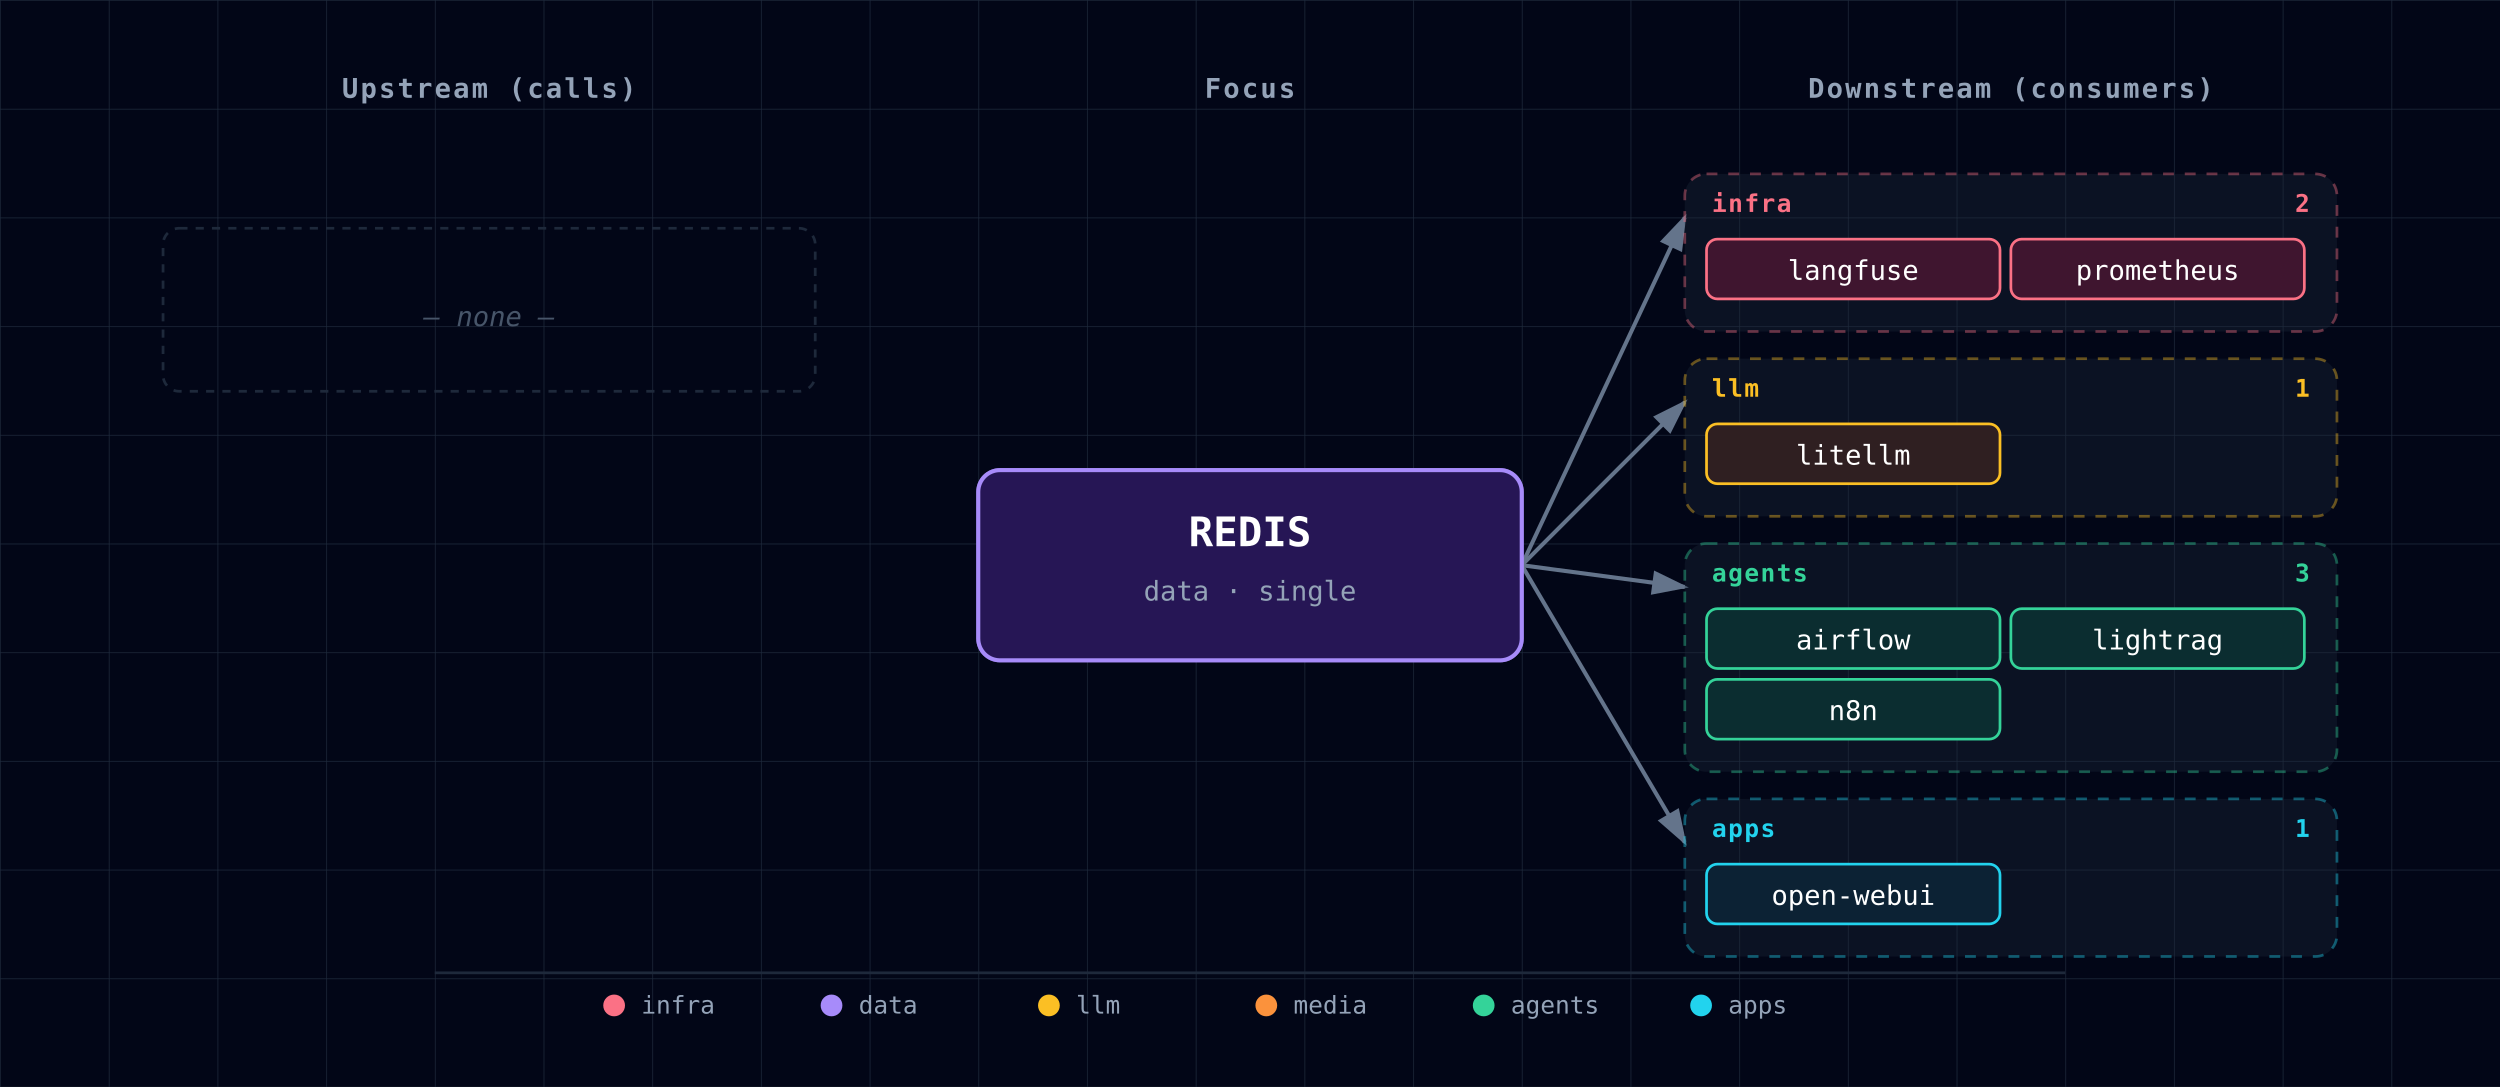
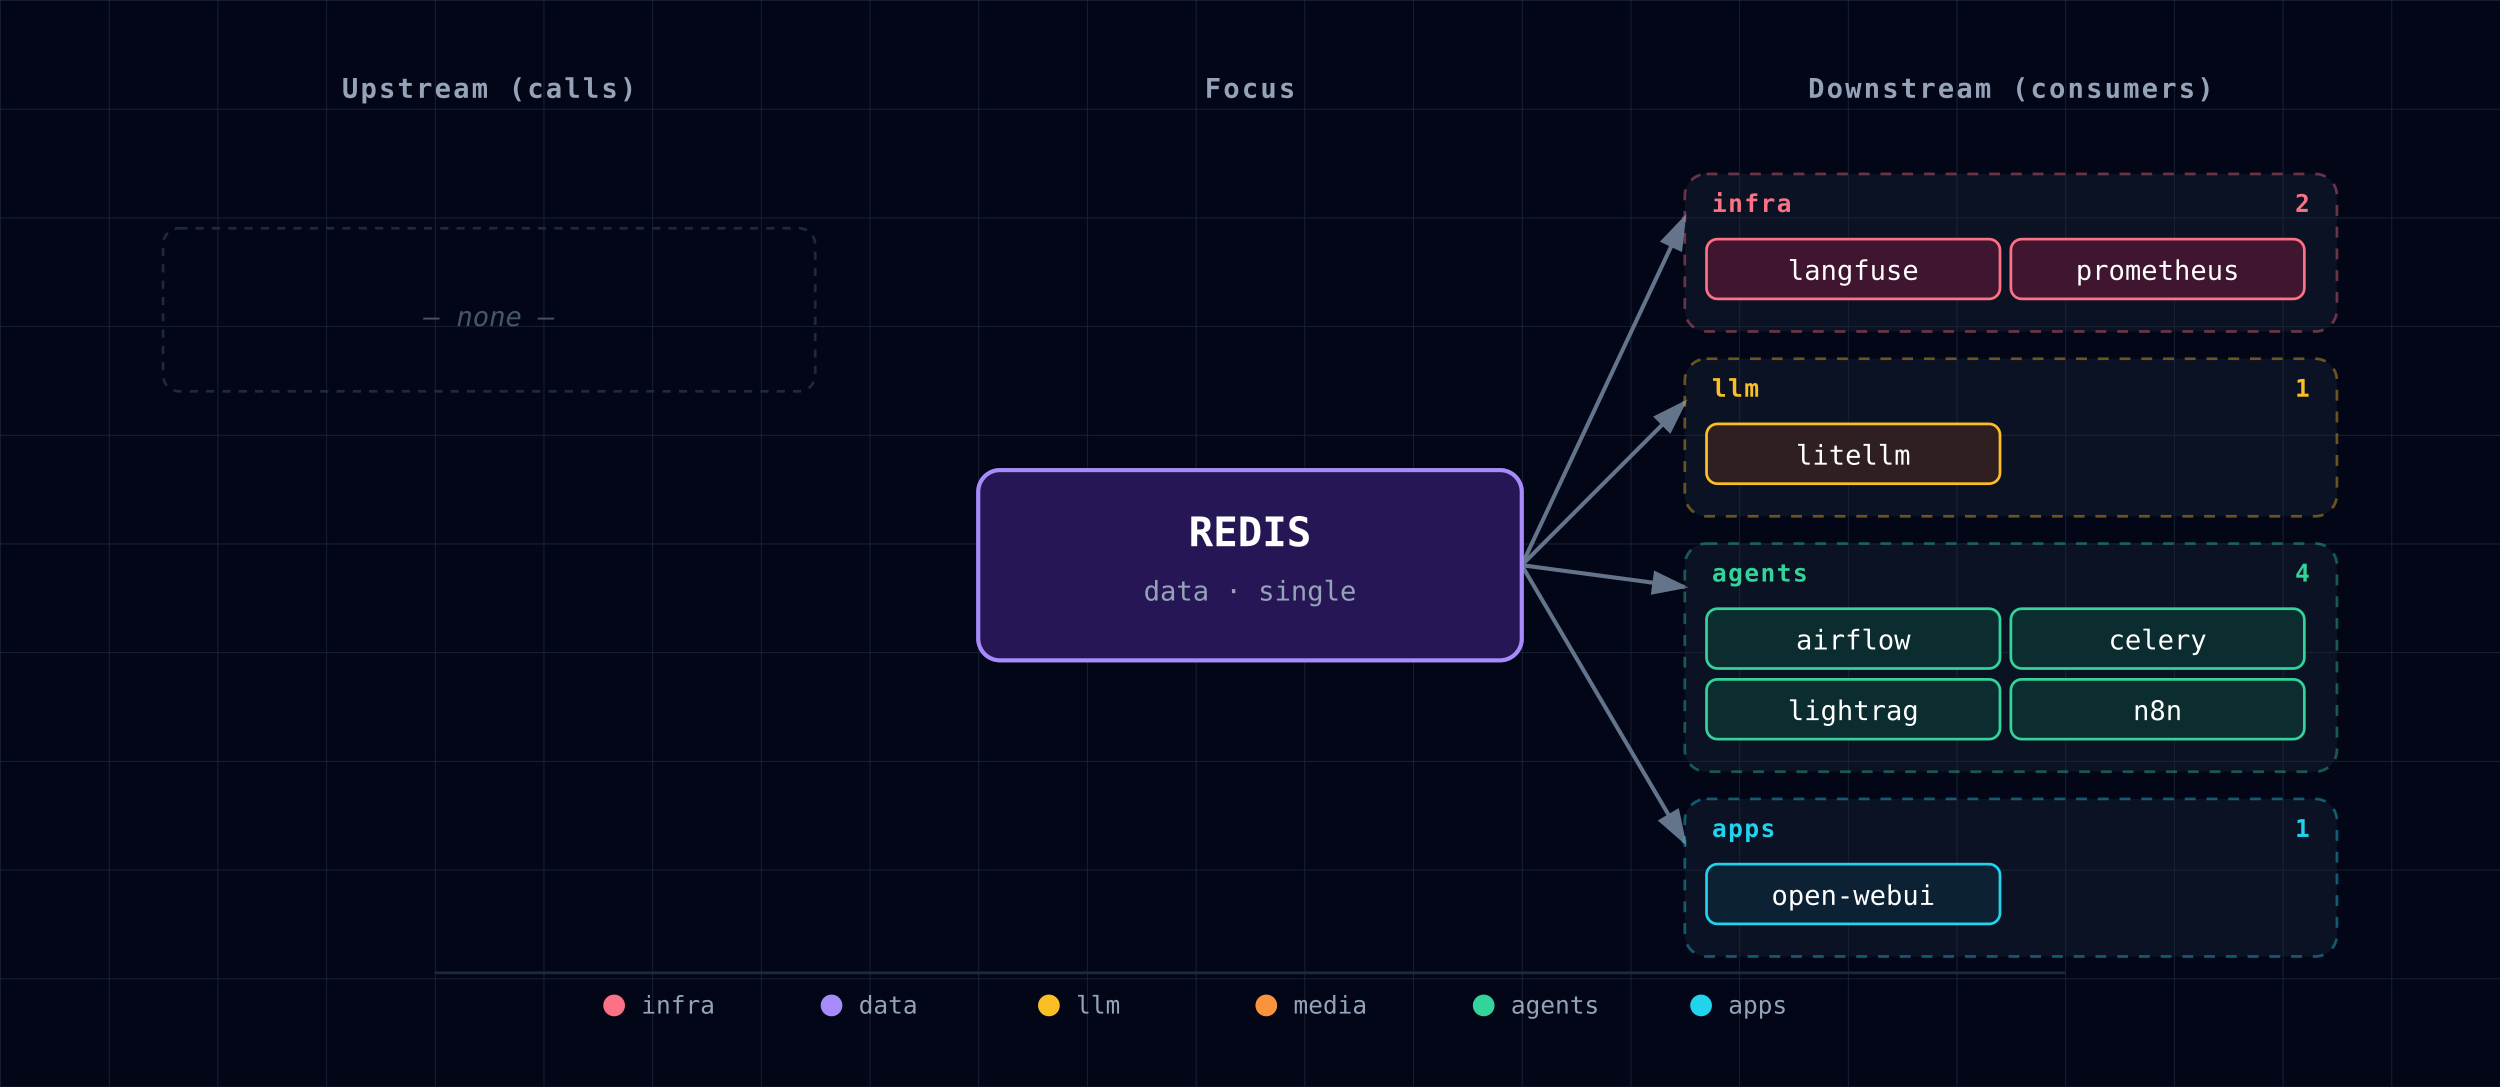
<svg xmlns="http://www.w3.org/2000/svg" viewBox="0 0 920 400" font-family="'JetBrains Mono', 'Fira Code', Menlo, Consolas, monospace">
  <defs>
    <pattern id="grid" width="40" height="40" patternUnits="userSpaceOnUse">
      <path d="M 40 0 L 0 0 0 40" fill="none" stroke="#1e293b" stroke-width="0.5" />
    </pattern>
    <marker id="arrowhead" markerWidth="9" markerHeight="6" refX="8" refY="3" orient="auto">
      <polygon points="0 0, 9 3, 0 6" fill="#64748b" />
    </marker>
    <filter id="focus-glow" x="-50%" y="-50%" width="200%" height="200%">
      <feGaussianBlur in="SourceAlpha" stdDeviation="6" />
      <feFlood flood-color="#a78bfa" flood-opacity="0.6" />
      <feComposite in2="SourceAlpha" operator="in" />
      <feMerge>
        <feMergeNode />
        <feMergeNode in="SourceGraphic" />
      </feMerge>
    </filter>
  </defs>
  <rect width="920" height="400" fill="#020617" />
  <rect width="920" height="400" fill="url(#grid)" />
  <text x="180" y="36" fill="#94a3b8" font-size="10" font-weight="600" text-anchor="middle" letter-spacing="0.08em">Upstream (calls)</text>
  <text x="460" y="36" fill="#94a3b8" font-size="10" font-weight="600" text-anchor="middle" letter-spacing="0.08em">Focus</text>
  <text x="740" y="36" fill="#94a3b8" font-size="10" font-weight="600" text-anchor="middle" letter-spacing="0.08em">Downstream (consumers)</text>
  <line x1="560" y1="208" x2="620" y2="80" stroke="#64748b" stroke-width="1.5" marker-end="url(#arrowhead)" />
  <line x1="560" y1="208" x2="620" y2="148" stroke="#64748b" stroke-width="1.5" marker-end="url(#arrowhead)" />
  <line x1="560" y1="208" x2="620" y2="216" stroke="#64748b" stroke-width="1.5" marker-end="url(#arrowhead)" />
  <line x1="560" y1="208" x2="620" y2="310" stroke="#64748b" stroke-width="1.5" marker-end="url(#arrowhead)" />
  <g>
    <rect x="60" y="84" width="240" height="60" rx="6" fill="none" stroke="#1e293b" stroke-width="1" stroke-dasharray="3,3" />
    <text x="180" y="120" fill="#475569" font-size="10" font-style="italic" text-anchor="middle">— none —</text>
  </g>
  <g>
    <g class="cluster">
      <rect x="620" y="64" width="240" height="58" rx="8" fill="rgba(30,41,59,0.35)" stroke="#fb7185" stroke-width="1" stroke-dasharray="4,4" stroke-opacity="0.4" />
      <text x="630" y="78" fill="#fb7185" font-size="9" font-weight="700" text-anchor="start" style="letter-spacing:0.06em;text-transform:uppercase;">infra</text>
      <text x="850" y="78" fill="#fb7185" font-size="9" font-weight="600" text-anchor="end">2</text>
    </g>
    <g>
      <rect x="628" y="88" width="108" height="22" rx="4" fill="#0f172a" />
      <rect x="628" y="88" width="108" height="22" rx="4" fill="rgba(136, 19, 55, 0.4)" stroke="#fb7185" stroke-width="1" />
      <text x="682" y="103" fill="white" font-size="10" text-anchor="middle">langfuse</text>
    </g>
    <g>
      <rect x="740" y="88" width="108" height="22" rx="4" fill="#0f172a" />
      <rect x="740" y="88" width="108" height="22" rx="4" fill="rgba(136, 19, 55, 0.4)" stroke="#fb7185" stroke-width="1" />
      <text x="794" y="103" fill="white" font-size="10" text-anchor="middle">prometheus</text>
    </g>
    <g class="cluster">
      <rect x="620" y="132" width="240" height="58" rx="8" fill="rgba(30,41,59,0.35)" stroke="#fbbf24" stroke-width="1" stroke-dasharray="4,4" stroke-opacity="0.4" />
      <text x="630" y="146" fill="#fbbf24" font-size="9" font-weight="700" text-anchor="start" style="letter-spacing:0.06em;text-transform:uppercase;">llm</text>
      <text x="850" y="146" fill="#fbbf24" font-size="9" font-weight="600" text-anchor="end">1</text>
    </g>
    <g>
      <rect x="628" y="156" width="108" height="22" rx="4" fill="#0f172a" />
      <rect x="628" y="156" width="108" height="22" rx="4" fill="rgba(120, 53, 15, 0.3)" stroke="#fbbf24" stroke-width="1" />
      <text x="682" y="171" fill="white" font-size="10" text-anchor="middle">litellm</text>
    </g>
    <g class="cluster">
      <rect x="620" y="200" width="240" height="84" rx="8" fill="rgba(30,41,59,0.35)" stroke="#34d399" stroke-width="1" stroke-dasharray="4,4" stroke-opacity="0.4" />
      <text x="630" y="214" fill="#34d399" font-size="9" font-weight="700" text-anchor="start" style="letter-spacing:0.06em;text-transform:uppercase;">agents</text>
-       <text x="850" y="214" fill="#34d399" font-size="9" font-weight="600" text-anchor="end">3</text>
+       <text x="850" y="214" fill="#34d399" font-size="9" font-weight="600" text-anchor="end">4</text>
    </g>
    <g>
      <rect x="628" y="224" width="108" height="22" rx="4" fill="#0f172a" />
      <rect x="628" y="224" width="108" height="22" rx="4" fill="rgba(6, 78, 59, 0.4)" stroke="#34d399" stroke-width="1" />
      <text x="682" y="239" fill="white" font-size="10" text-anchor="middle">airflow</text>
    </g>
    <g>
      <rect x="740" y="224" width="108" height="22" rx="4" fill="#0f172a" />
      <rect x="740" y="224" width="108" height="22" rx="4" fill="rgba(6, 78, 59, 0.4)" stroke="#34d399" stroke-width="1" />
-       <text x="794" y="239" fill="white" font-size="10" text-anchor="middle">lightrag</text>
+       <text x="794" y="239" fill="white" font-size="10" text-anchor="middle">celery</text>
    </g>
    <g>
      <rect x="628" y="250" width="108" height="22" rx="4" fill="#0f172a" />
      <rect x="628" y="250" width="108" height="22" rx="4" fill="rgba(6, 78, 59, 0.4)" stroke="#34d399" stroke-width="1" />
-       <text x="682" y="265" fill="white" font-size="10" text-anchor="middle">n8n</text>
+       <text x="682" y="265" fill="white" font-size="10" text-anchor="middle">lightrag</text>
+     </g>
+     <g>
+       <rect x="740" y="250" width="108" height="22" rx="4" fill="#0f172a" />
+       <rect x="740" y="250" width="108" height="22" rx="4" fill="rgba(6, 78, 59, 0.4)" stroke="#34d399" stroke-width="1" />
+       <text x="794" y="265" fill="white" font-size="10" text-anchor="middle">n8n</text>
    </g>
    <g class="cluster">
      <rect x="620" y="294" width="240" height="58" rx="8" fill="rgba(30,41,59,0.35)" stroke="#22d3ee" stroke-width="1" stroke-dasharray="4,4" stroke-opacity="0.4" />
      <text x="630" y="308" fill="#22d3ee" font-size="9" font-weight="700" text-anchor="start" style="letter-spacing:0.06em;text-transform:uppercase;">apps</text>
      <text x="850" y="308" fill="#22d3ee" font-size="9" font-weight="600" text-anchor="end">1</text>
    </g>
    <g>
      <rect x="628" y="318" width="108" height="22" rx="4" fill="#0f172a" />
      <rect x="628" y="318" width="108" height="22" rx="4" fill="rgba(8, 51, 68, 0.4)" stroke="#22d3ee" stroke-width="1" />
      <text x="682" y="333" fill="white" font-size="10" text-anchor="middle">open-webui</text>
    </g>
  </g>
  <g class="focus" filter="url(#focus-glow)">
    <rect x="360" y="173" width="200" height="70" rx="8" fill="#0f172a" />
    <rect x="360" y="173" width="200" height="70" rx="8" fill="rgba(76, 29, 149, 0.4)" stroke="#a78bfa" stroke-width="1.5" />
    <text x="460" y="201" fill="white" font-size="15" font-weight="700" text-anchor="middle">REDIS</text>
    <text x="460" y="221" fill="#94a3b8" font-size="10" text-anchor="middle">data · single</text>
  </g>
  <g class="legend">
    <line x1="160" y1="358" x2="760" y2="358" stroke="#1e293b" stroke-width="1" />
    <circle cx="226" cy="370" r="4" fill="#fb7185" />
    <text x="236" y="373" fill="#94a3b8" font-size="9" font-weight="400" text-anchor="start">infra</text>
    <circle cx="306" cy="370" r="4" fill="#a78bfa" />
    <text x="316" y="373" fill="#94a3b8" font-size="9" font-weight="400" text-anchor="start">data</text>
    <circle cx="386" cy="370" r="4" fill="#fbbf24" />
    <text x="396" y="373" fill="#94a3b8" font-size="9" font-weight="400" text-anchor="start">llm</text>
    <circle cx="466" cy="370" r="4" fill="#fb923c" />
    <text x="476" y="373" fill="#94a3b8" font-size="9" font-weight="400" text-anchor="start">media</text>
    <circle cx="546" cy="370" r="4" fill="#34d399" />
    <text x="556" y="373" fill="#94a3b8" font-size="9" font-weight="400" text-anchor="start">agents</text>
    <circle cx="626" cy="370" r="4" fill="#22d3ee" />
    <text x="636" y="373" fill="#94a3b8" font-size="9" font-weight="400" text-anchor="start">apps</text>
  </g>
</svg>
